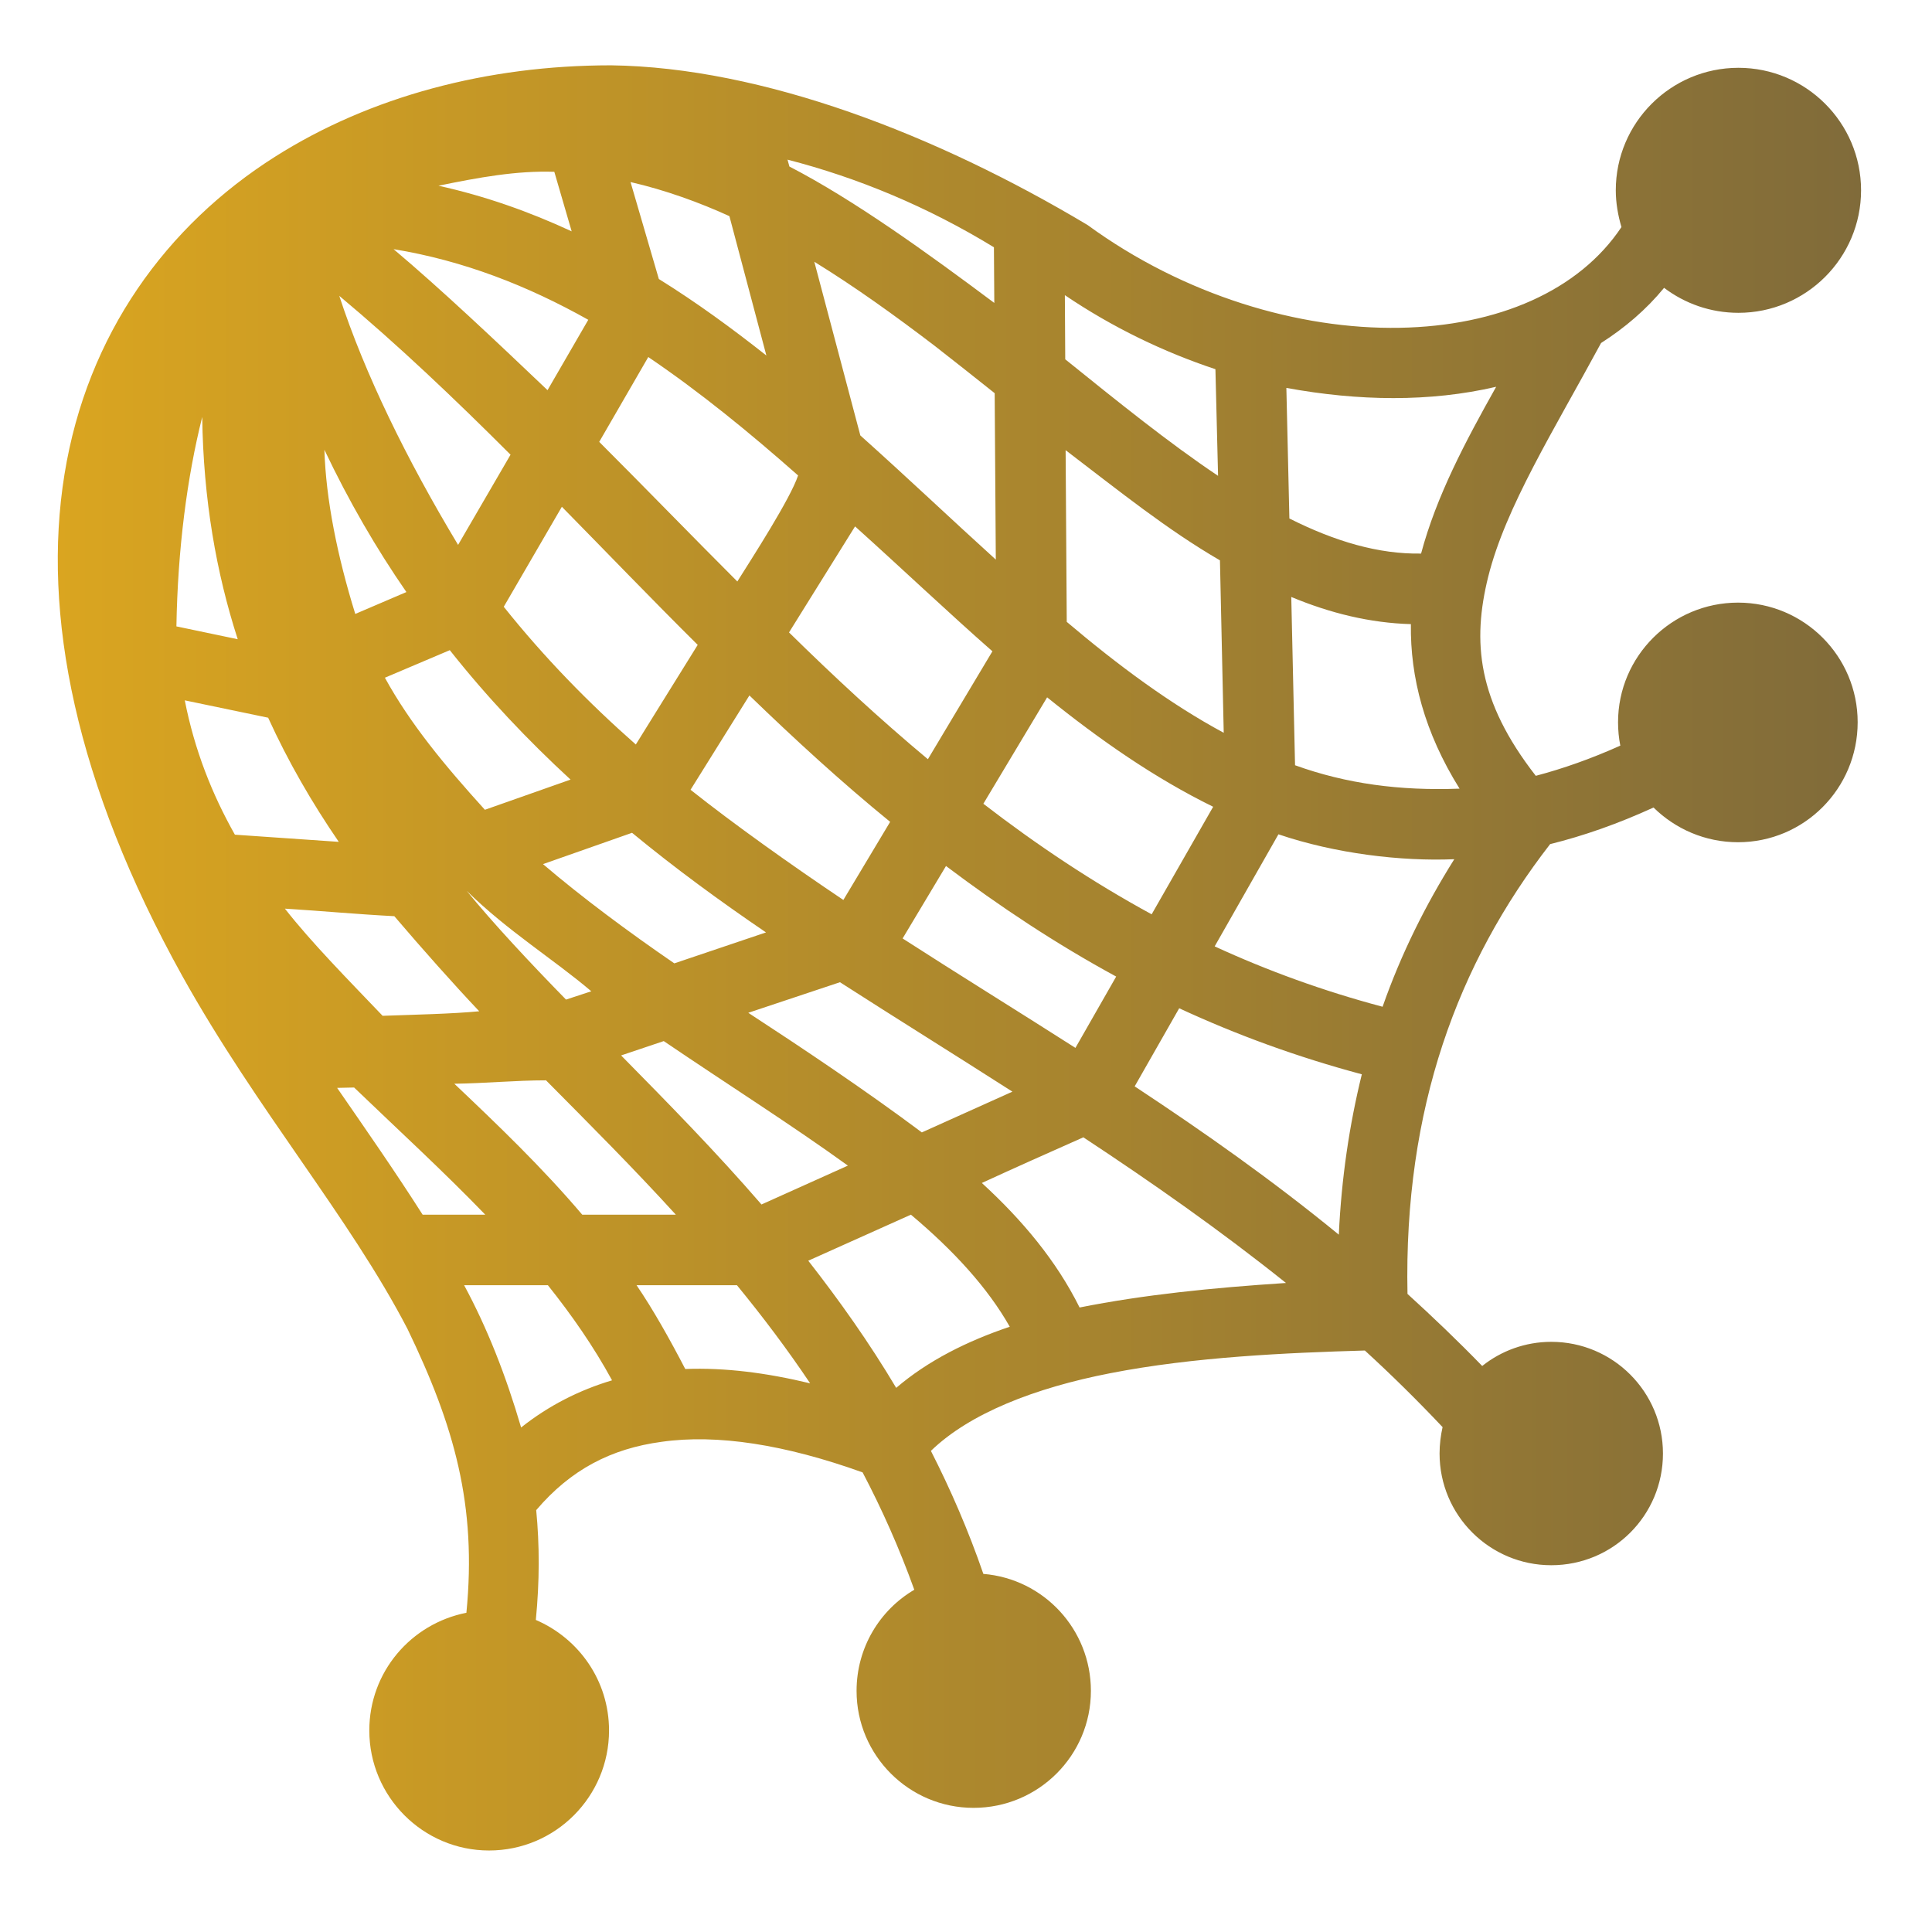
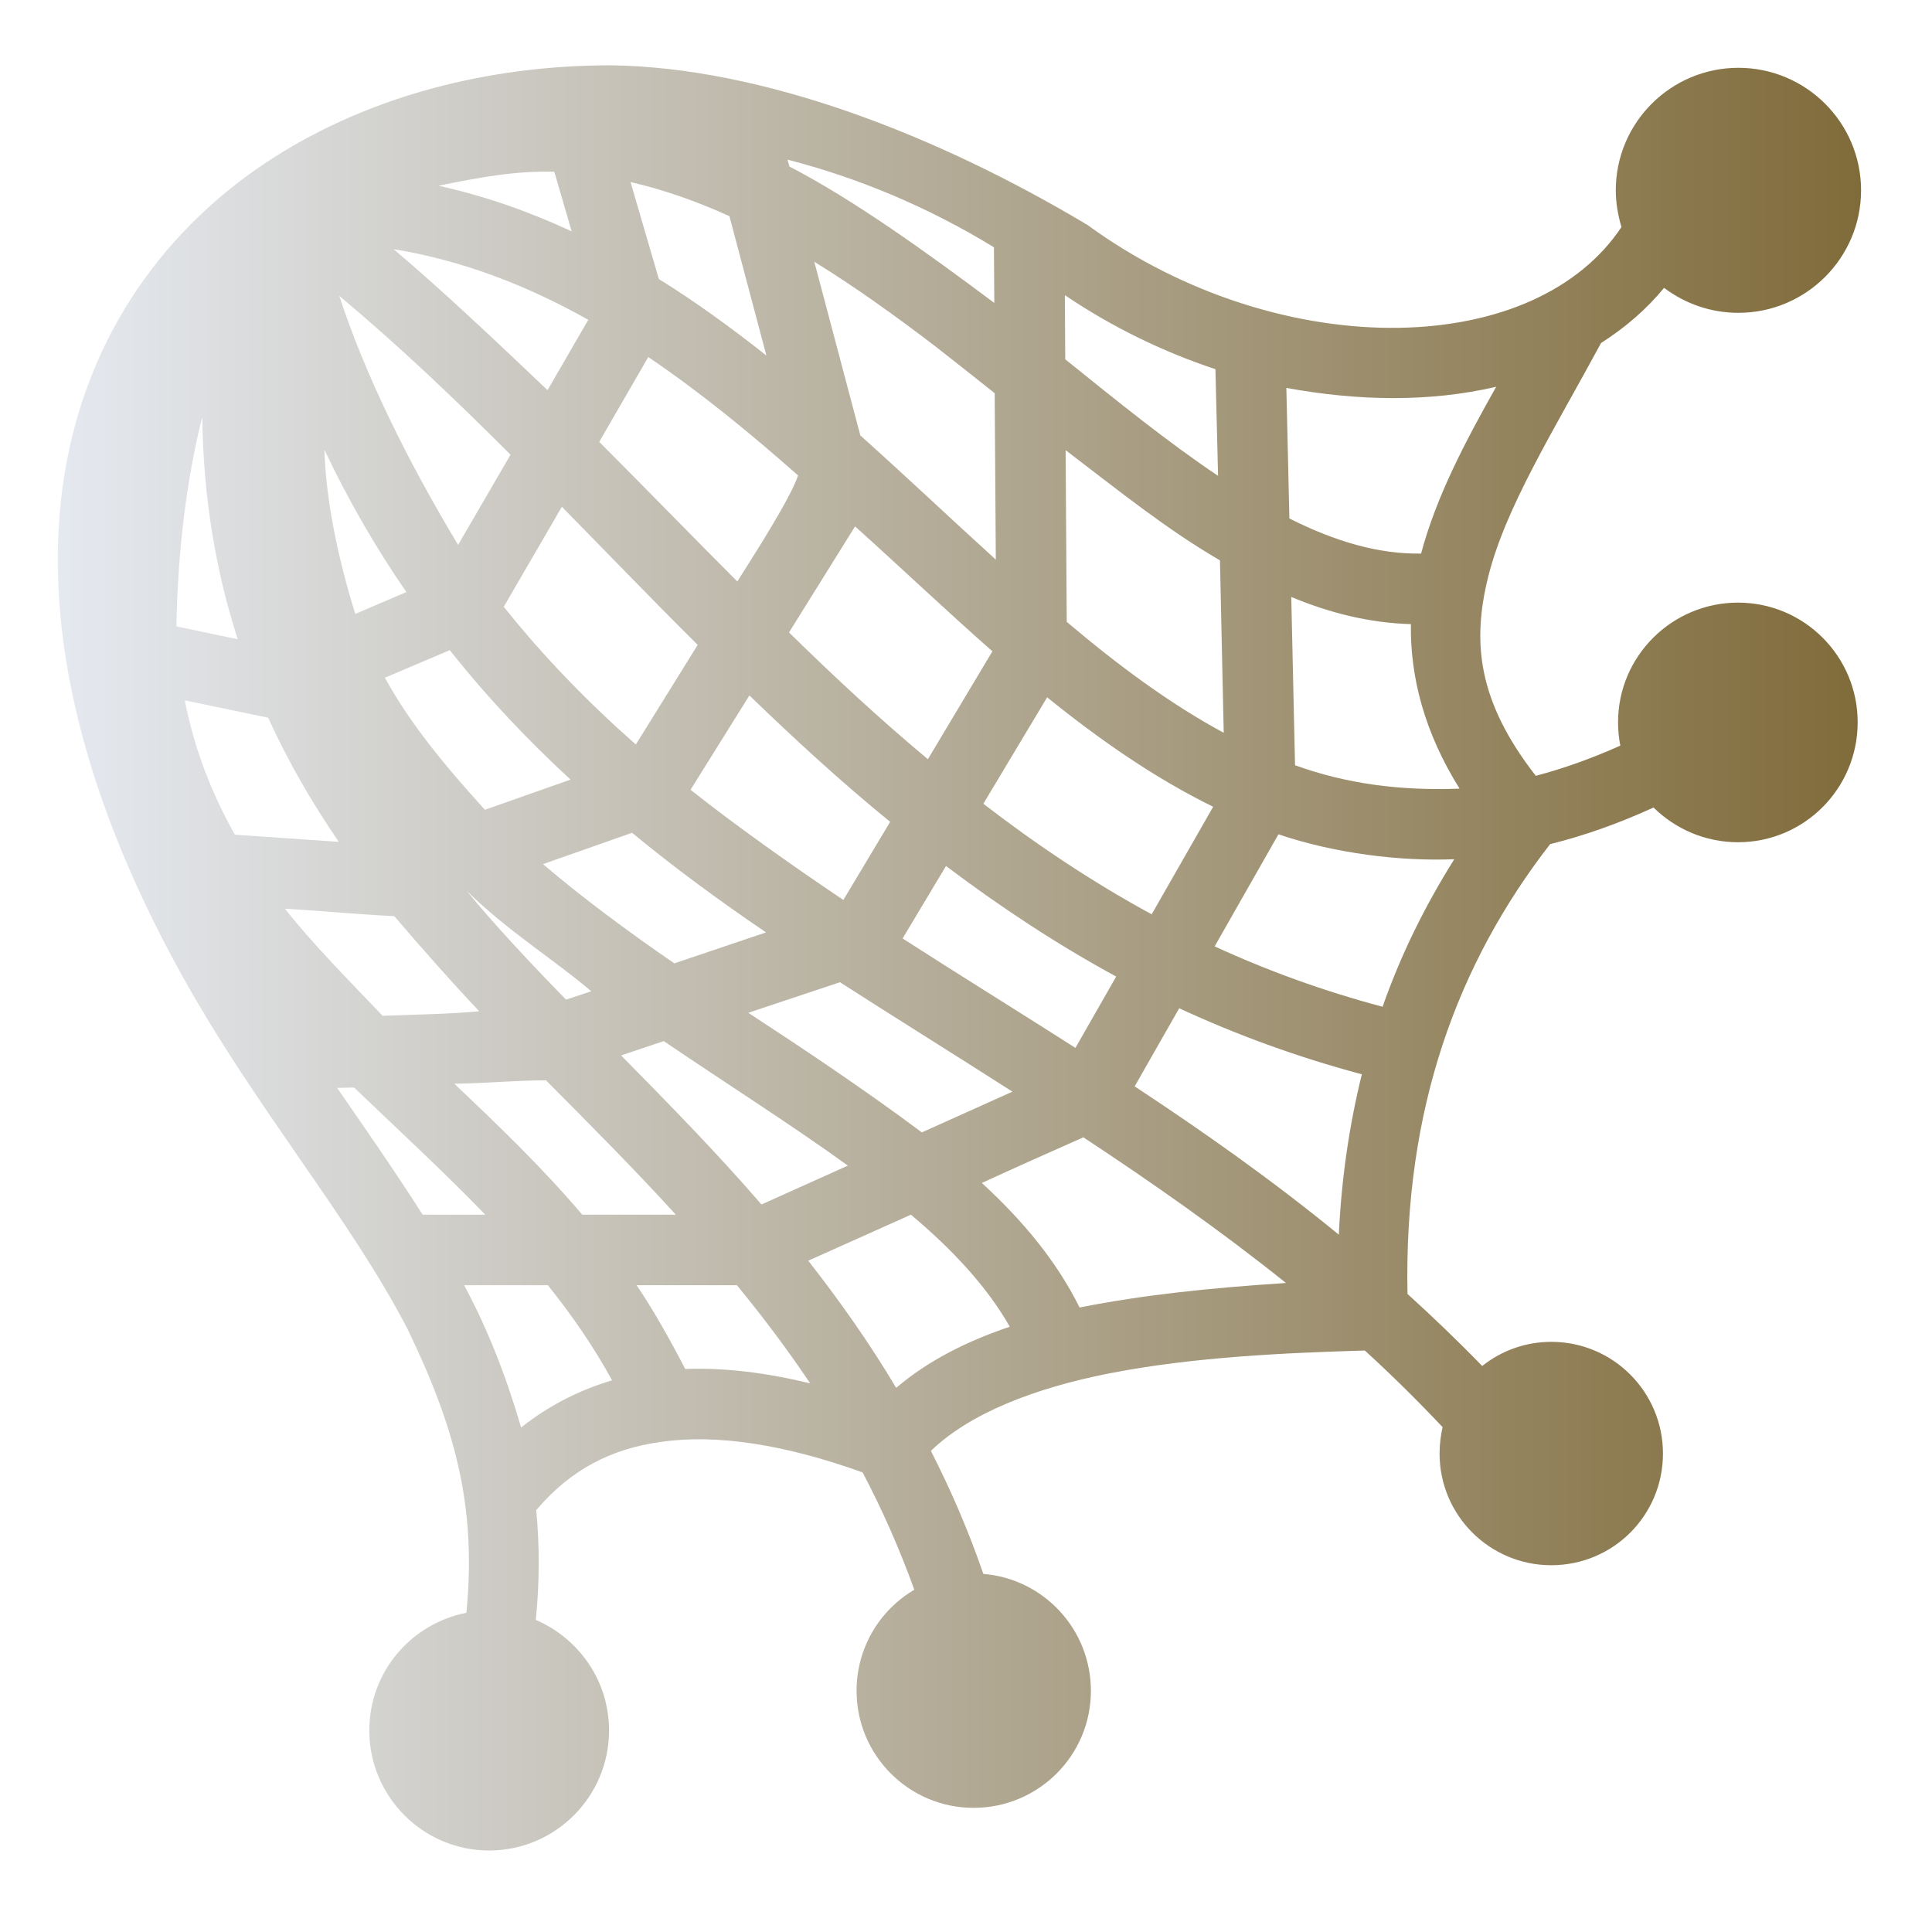
<svg xmlns="http://www.w3.org/2000/svg" viewBox="0 0 512 512" width="512" height="512" style="height: 512px; width: 512px;">
  <defs>
    <linearGradient id="lorc-fishing-net-gradient-1">
-       <stop offset="0%" stop-color="#daa520" stop-opacity="1" />
+       <stop offset="0%" stop-color="#e5e9f0" stop-opacity="1" />
      <stop offset="100%" stop-color="#806b3a" stop-opacity="1" />
    </linearGradient>
  </defs>
  <g class="" transform="translate(0,0)" style="">
    <path d="M161.9 17.31c-32.7 0-63.75 8.22-88.96 24.19-28.82 18.25-49.85 47.08-55.85 84.2-5.99 37 2.83 81.8 31.25 133 19.84 35.6 44.25 63.8 59.66 93.5 12.4 25.7 18.4 46.7 15.6 75.2-14.7 2.9-25.73 15.7-25.73 31.2 0 17.5 14.23 31.8 31.73 31.8 17.6 0 31.8-14.3 31.8-31.8 0-13.2-8-24.4-19.4-29.3 1-10.2 1-19.8.1-29.1 9.2-10.8 19.9-16.3 33.2-18.1 14.7-2.1 32.7.7 53.3 8.1 5.1 9.7 9.7 20 13.7 31.1-9.2 5.4-15.3 15.4-15.3 26.8 0 17.1 13.9 31 31 31 17.2 0 31.1-13.9 31.1-31 0-16.3-12.5-29.7-28.5-31-4-11.6-8.7-22.4-13.9-32.6 10.2-9.9 27.5-16.7 47.6-20.6 22-4.3 46.7-5.4 67.4-6 7 6.4 13.9 13.2 20.6 20.3-.5 2.2-.8 4.6-.8 7 0 16.4 13.3 29.6 29.6 29.6 16.4 0 29.6-13.2 29.6-29.6 0-16.3-13.2-29.6-29.6-29.6-6.9 0-13.3 2.4-18.3 6.4-6.5-6.7-13.1-13-19.8-19.1-1-49.1 13.3-87.6 37.8-119.2 8.9-2.2 18-5.4 27.4-9.7 5.8 5.7 13.7 9.2 22.4 9.2 17.5 0 31.7-14.2 31.7-31.8 0-17.5-14.2-31.7-31.7-31.7s-31.8 14.2-31.8 31.7c0 2.1.2 4.2.6 6.2-7.8 3.5-15.2 6.1-22.4 8-15.5-19.9-16.9-35.5-12.6-52.8 4.6-18.4 17.3-38.6 29.9-61.9 6.3-4.02 12-8.88 16.7-14.62 5.5 4.16 12.3 6.62 19.7 6.62 17.9 0 32.5-14.53 32.5-32.47 0-17.93-14.6-32.46-32.5-32.46s-32.5 14.53-32.5 32.46c0 3.4.6 6.68 1.5 9.75-11.2 16.83-32.7 26.23-58.8 26.69-26.6.47-57.1-8.56-82.7-27.25-40-23.91-86.1-41.78-126.3-42.31zm46.8 25c18.6 4.78 37.1 12.46 54.7 23.22l.1 14.75c-17.7-13.23-37.1-27.25-54.3-36.15zm-61.8 3.22l4.6 15.78c-11.2-5.2-22.9-9.35-35.3-12.09 10.7-2.2 20.7-4.03 30.7-3.69zm20.2 2.72c9.1 2.07 18.4 5.46 26.2 9.03l9.8 36.94c-9.2-7.27-18.6-14.13-28.5-20.28zm-62.8 17.78c18.5 3.03 35.5 9.68 51.6 18.72l-10.8 18.65c-14-13.33-28.2-26.75-40.8-37.37zm111.5 3.34c10.8 6.65 21.4 14.27 31.9 22.28 5.3 4.12 10.6 8.34 15.9 12.55l.3 44.1c-11.7-10.6-23.6-21.9-35.9-32.9zm66.4 8.85c12.6 8.53 26.2 15.08 39.9 19.62l.7 28.26c-13-8.7-26.5-19.6-40.5-30.88zm-192.29.18c15.59 13.03 30.59 27.3 45.39 42.1l-13.9 23.9c-13.6-22.6-24.73-45.32-31.49-66zm81.89 16.22c13.7 9.28 26.8 19.98 39.7 31.38-2 6.1-12.2 21.9-16.1 28.1-12.2-12.2-24.3-24.7-36.6-37zm224.7 7.88c-8.2 14.6-15.8 28.9-19.9 44.2-11.2.2-22.8-3.2-34.9-9.3l-.8-34.6c19.1 3.5 38 3.8 55.6-.3zm-342.91 8c.3 21.8 3.72 41.3 9.41 58.9L46.75 166c.35-20.5 2.82-39.5 6.84-55.5zm32.38 8.7c6.46 13.6 13.77 26.2 21.73 37.7l-13.55 5.8c-4.74-15.3-7.78-30.3-8.18-43.5zm196.43.1c14.3 10.9 26.8 21 40.9 29.2l1 45.7c-14.1-7.6-27.9-17.8-41.6-29.4zm-133.5 15c11.9 12.1 23.8 24.5 36 36.6l-16.4 26.4c-12.6-11.1-24.3-23.1-35-36.5zm77.7 5.2c13 11.7 25 23.1 36.4 33.1l-17.1 28.6c-12.7-10.6-24.9-21.9-36.8-33.6zm115.6 18.7c10.3 4.3 20.9 6.9 31.7 7.2-.2 14.1 3.6 28.7 12.9 43.6-15.9.6-30-1.3-43.6-6.2zm-223 14.1c9.9 12.5 20.6 23.8 32 34.3l-22.7 8c-10.7-11.8-19.8-22.8-26.5-35zm79.4 12c12 11.6 24.3 22.9 37.3 33.5l-12.4 20.7c-14-9.4-28.9-20-40.5-29.2zm78.9.5c14 11.3 28.5 21.4 44 29l-16.3 28.5c-15.8-8.6-30.6-18.5-44.6-29.3 5.6-9.4 11.3-18.8 16.9-28.2zm-228.53.8l22.09 4.6c5.33 11.7 11.66 22.6 18.72 32.9l-27.53-1.9c-6.04-10.7-10.69-22.4-13.28-35.6zm118.53 35.1c11.4 9.4 23.3 18.1 35.5 26.4l-24.3 8.2c-12.1-8.3-24.5-17.5-34.8-26.3zm171.3.4c15 5.1 32.5 7.2 46.6 6.6-7.6 12.1-14.1 25.1-19 39.1-15.8-4.2-30.6-9.6-44.5-16 5.6-9.9 11.3-19.8 16.9-29.7zm-88.1 8.4c14.2 10.7 29.1 20.6 45.1 29.3L285 277.7c-15.5-9.9-30.9-19.4-45.8-29 3.8-6.4 7.7-12.8 11.5-19.2zm-127 6.6c10.8 10.6 23 18.1 33 26.6l-6.7 2.2c-9.3-9.5-19.5-20.4-26.3-28.8zm-48.2 4.7c9.67.6 19.32 1.5 29 2 7.6 8.9 15.6 17.9 22.5 25.2-7.3.7-17.4.9-25.6 1.2-9.27-9.7-18.85-19.4-25.9-28.4zm147.1 19.5c15.1 9.7 30.4 19.2 45.7 29l-24 10.8c-15.1-11.3-32.2-22.7-46-31.7zm89.9 6.9c15.1 7 31.2 12.9 48.4 17.5-3.3 13.4-5.4 27.5-6.1 42.5-17.7-14.5-35.9-27.3-54.1-39.3 3.9-6.9 7.9-13.8 11.8-20.7zm-136.6 8.7c17.1 11.6 34 22.3 48.8 33l-22.9 10.3c-12.1-14-24.8-26.9-37.2-39.5zm-31.2 10.4c11.6 11.7 23.2 23.3 34.4 35.6h-24.8c-10.7-12.6-22.4-23.8-33.9-34.7 8.1-.1 16.2-.9 24.3-.9zm-50.86 1.9c11.76 11.3 23.66 22.2 34.76 33.7H112c-7.2-11.3-14.92-22.4-22.66-33.6 1.5 0 3.01-.1 4.5-.1zm193.26 13.2c18.2 12 36.2 24.6 53.7 38.6-19.8 1.3-37.6 3.1-54.7 6.5-6.1-12.3-15.1-23.1-25.9-33 8.9-4.1 17.9-8.1 26.9-12.1zm-45.7 20.5c11.3 9.5 20.3 19.3 26.2 29.7-11.3 3.8-21.7 9-30.1 16.2-7.2-12.1-15.1-23.2-23.3-33.7zM123 340.6h22.2c6.3 7.9 12.1 16.2 17 25.2-8.7 2.6-16.8 6.7-24.1 12.5-4.1-14-9-26.4-15.1-37.7zm45.7 0h26.6c6.8 8.3 13.3 16.9 19.4 26-11.6-2.8-22.6-4.2-33.1-3.8-4.1-7.9-8.6-15.9-12.9-22.2z" fill="url(#lorc-fishing-net-gradient-1)" />
  </g>
</svg>
